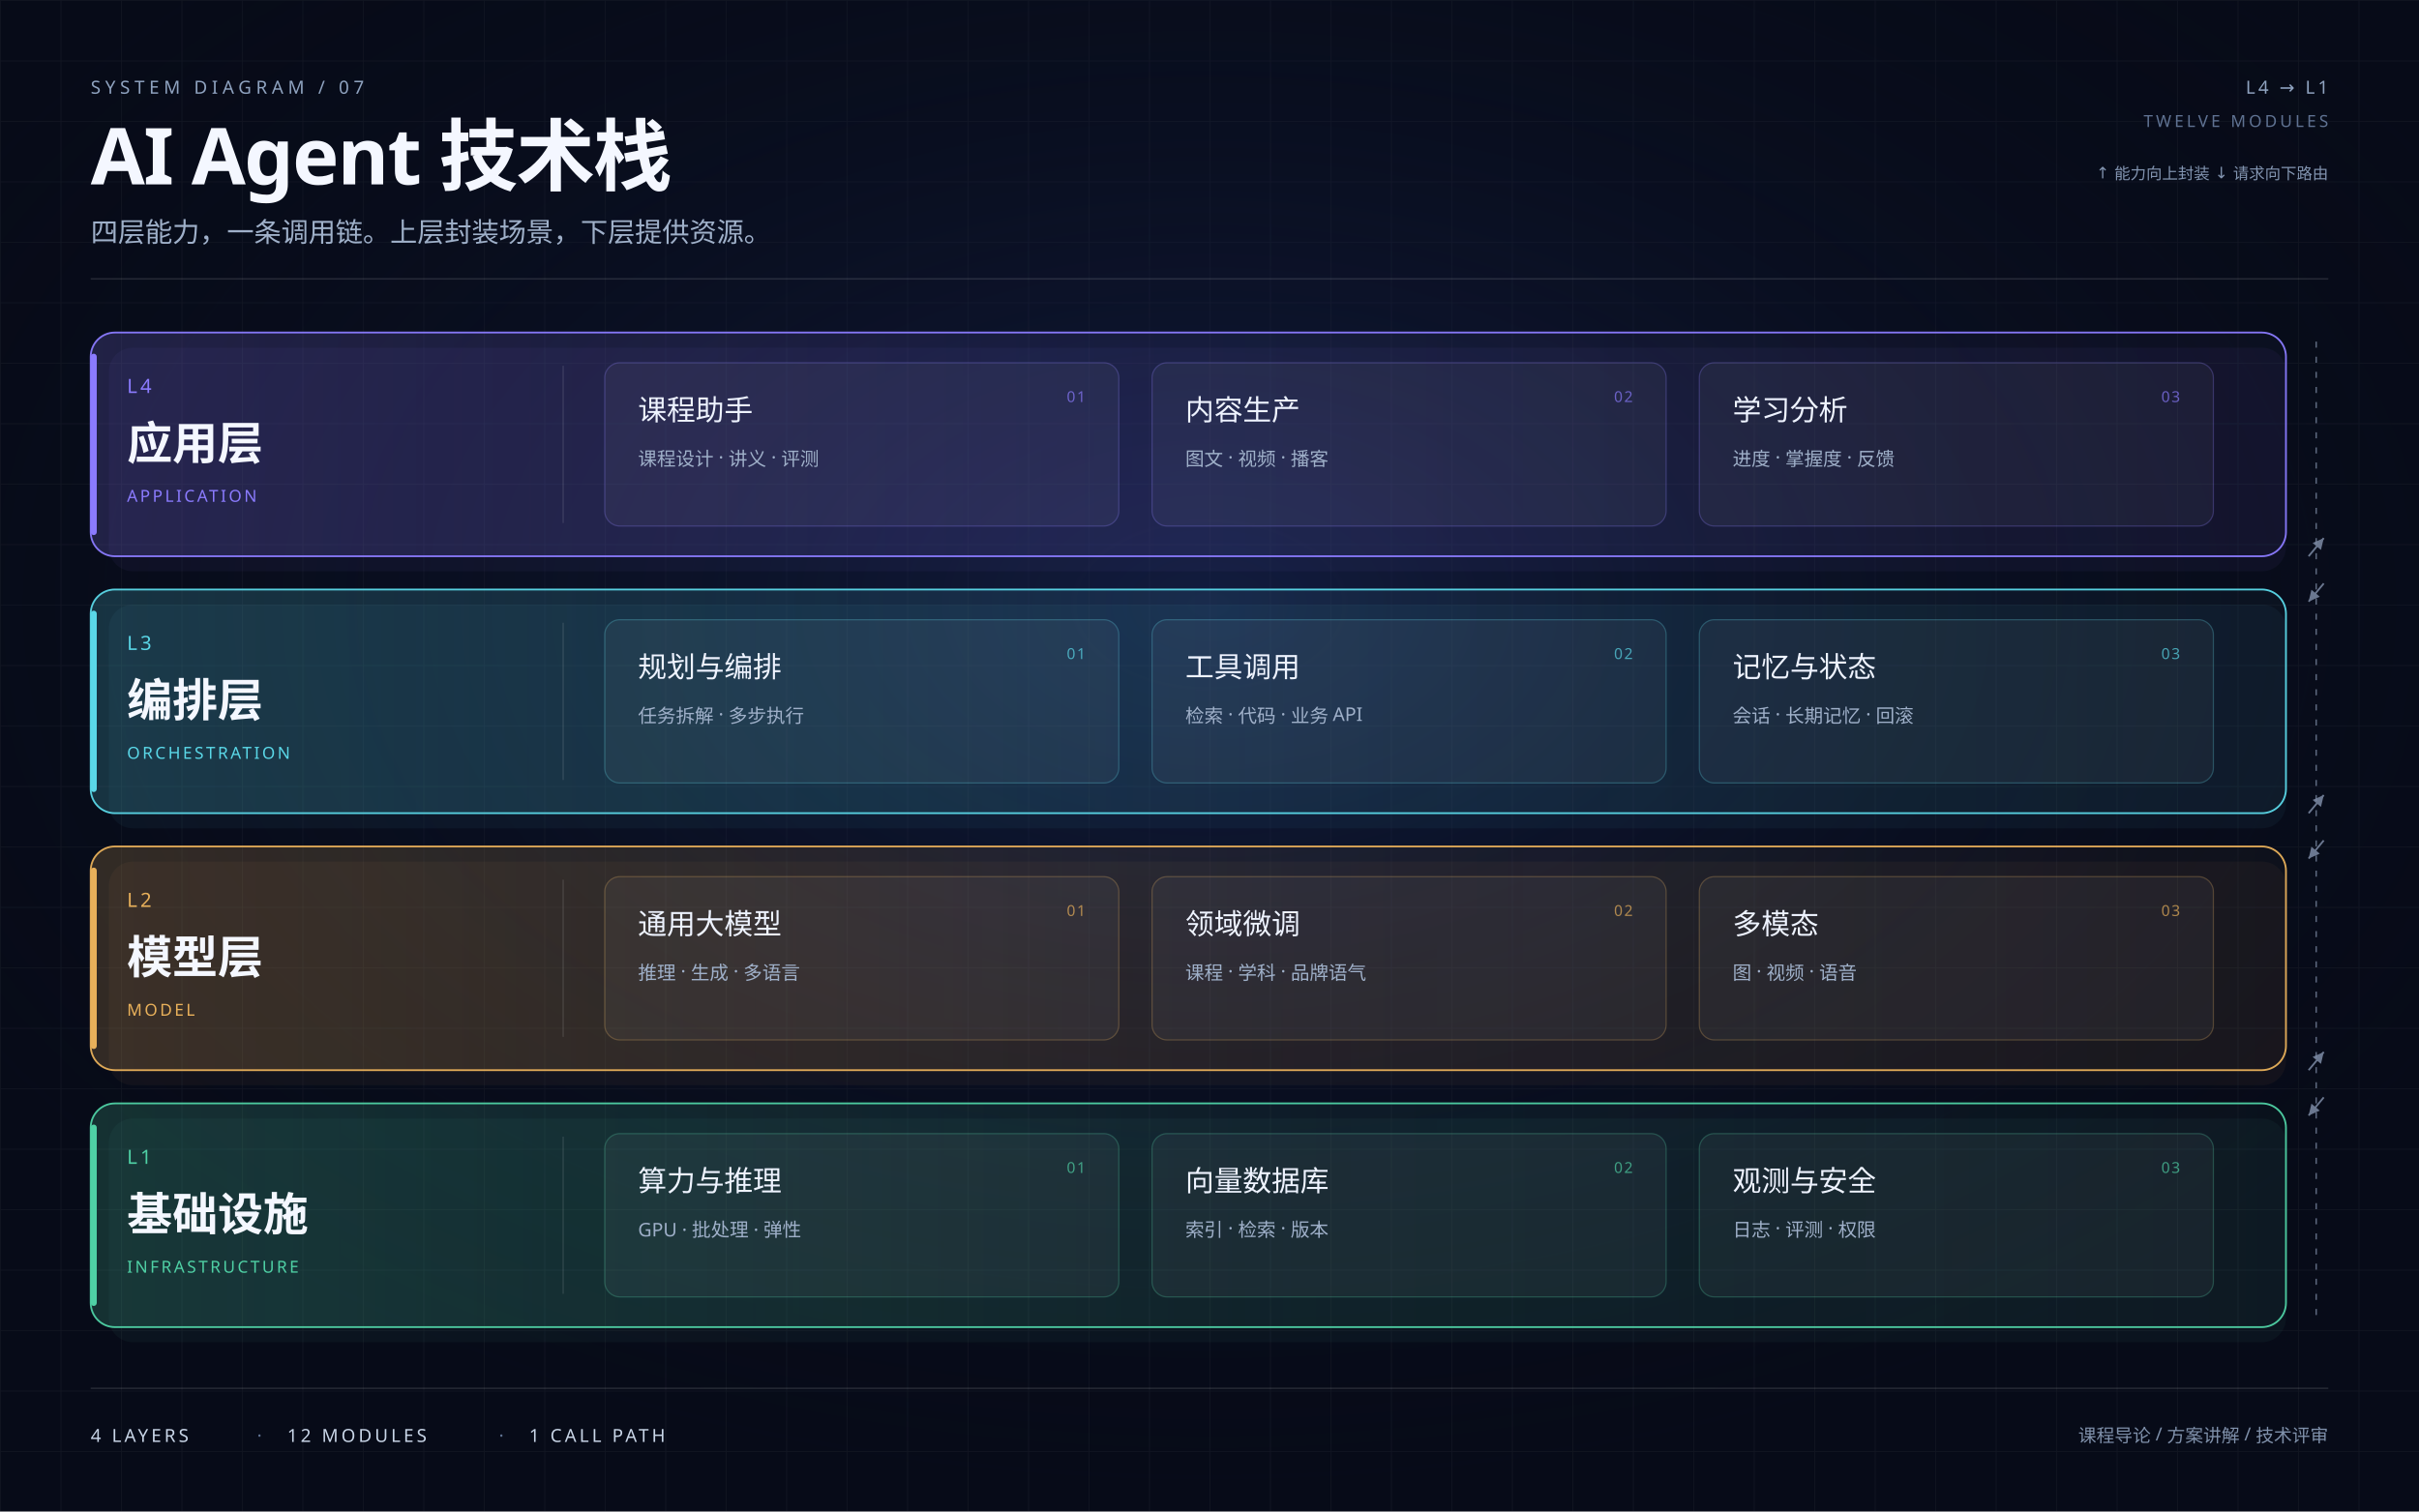
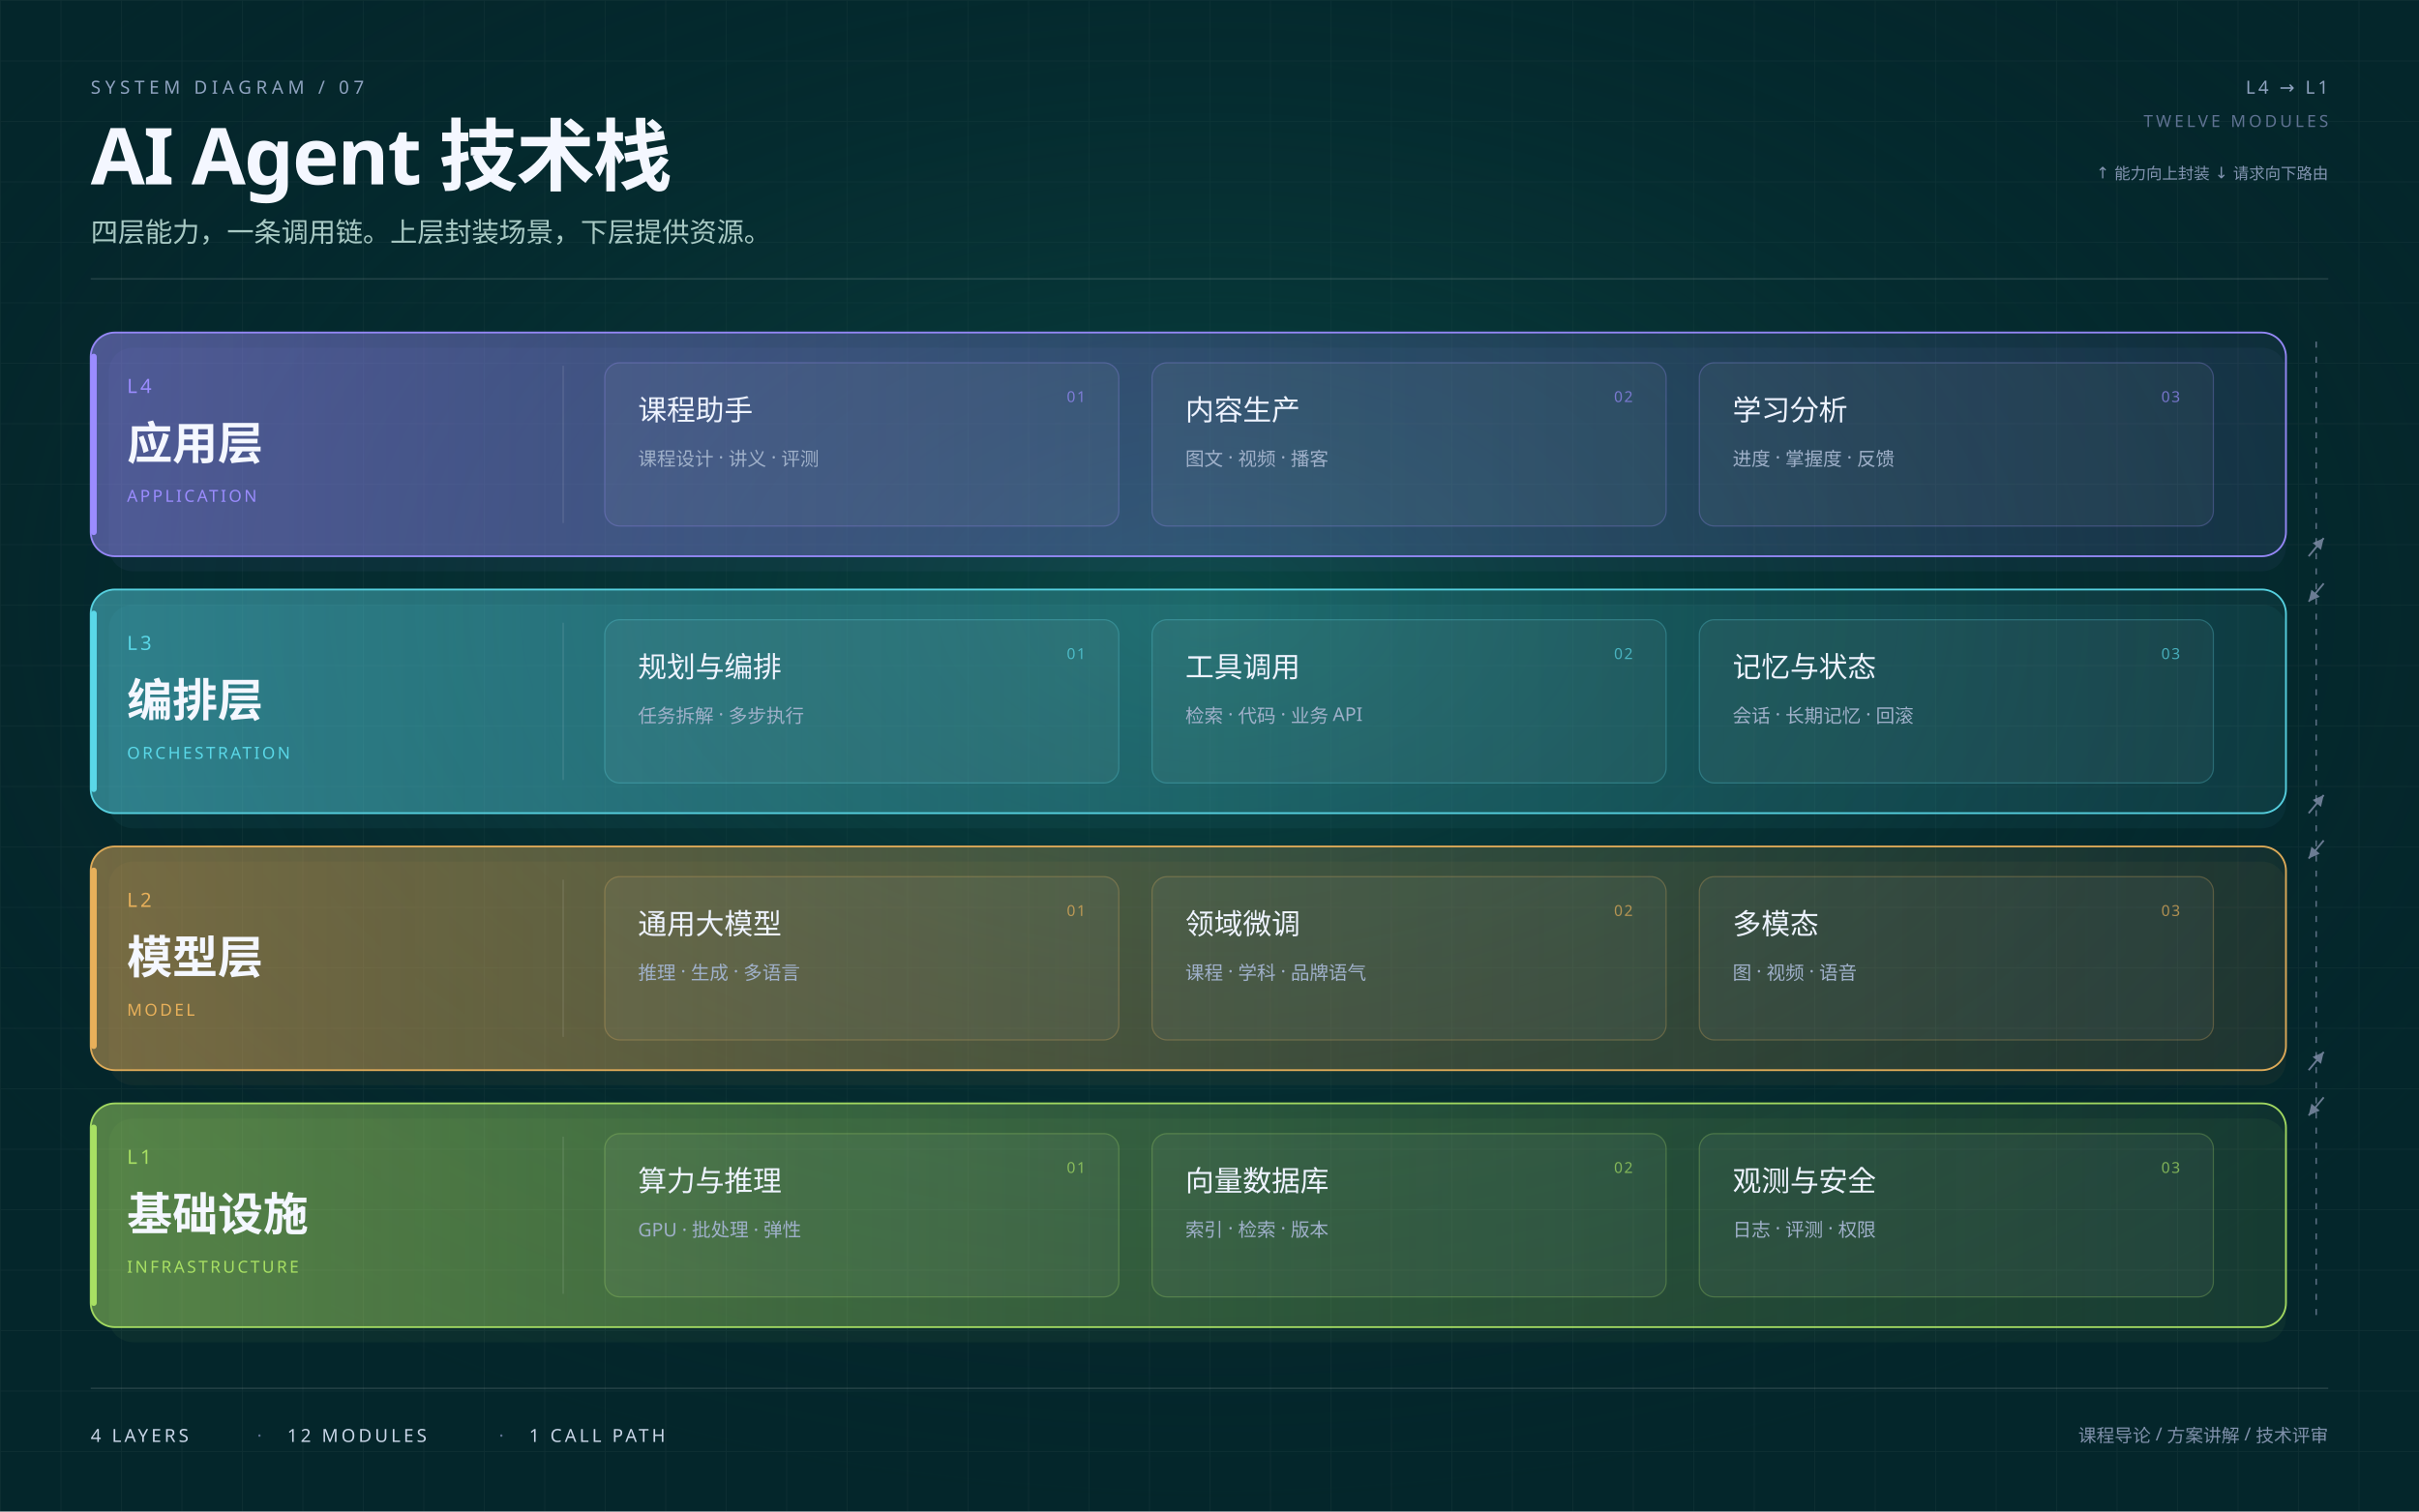
<svg xmlns="http://www.w3.org/2000/svg" width="1600" height="1000" viewBox="0 0 1600 1000">
  <defs>
    <pattern id="grid" width="40" height="40" patternUnits="userSpaceOnUse">
      <path d="M40 0H0V40" fill="none" stroke="#ffffff" stroke-opacity="0.045" stroke-width="1" />
    </pattern>
    <radialGradient id="glow" cx="50%" cy="40%" r="60%">
-       <stop offset="0%" stop-color="#1b2a5e" stop-opacity="0.55" />
-       <stop offset="100%" stop-color="#070b18" stop-opacity="0" />
+       <stop offset="0%" stop-color="#0d5a54" stop-opacity="0.62" />
+       <stop offset="100%" stop-color="#04262b" stop-opacity="0" />
    </radialGradient>
    <linearGradient id="g0" x1="0" y1="0" x2="1" y2="0">
-       <stop offset="0%" stop-color="#8B7BFF" stop-opacity="0.20" />
-       <stop offset="55%" stop-color="#8B7BFF" stop-opacity="0.075" />
-       <stop offset="100%" stop-color="#8B7BFF" stop-opacity="0.03" />
+       <stop offset="0%" stop-color="#9B8CFF" stop-opacity="0.50" />
+       <stop offset="55%" stop-color="#9B8CFF" stop-opacity="0.22" />
+       <stop offset="100%" stop-color="#9B8CFF" stop-opacity="0.07" />
    </linearGradient>
    <linearGradient id="g1" x1="0" y1="0" x2="1" y2="0">
-       <stop offset="0%" stop-color="#5AD8E8" stop-opacity="0.20" />
-       <stop offset="55%" stop-color="#5AD8E8" stop-opacity="0.075" />
-       <stop offset="100%" stop-color="#5AD8E8" stop-opacity="0.03" />
+       <stop offset="0%" stop-color="#5AD8E8" stop-opacity="0.50" />
+       <stop offset="55%" stop-color="#5AD8E8" stop-opacity="0.22" />
+       <stop offset="100%" stop-color="#5AD8E8" stop-opacity="0.07" />
    </linearGradient>
    <linearGradient id="g2" x1="0" y1="0" x2="1" y2="0">
-       <stop offset="0%" stop-color="#E8B05A" stop-opacity="0.20" />
-       <stop offset="55%" stop-color="#E8B05A" stop-opacity="0.075" />
-       <stop offset="100%" stop-color="#E8B05A" stop-opacity="0.03" />
+       <stop offset="0%" stop-color="#E8B05A" stop-opacity="0.50" />
+       <stop offset="55%" stop-color="#E8B05A" stop-opacity="0.22" />
+       <stop offset="100%" stop-color="#E8B05A" stop-opacity="0.07" />
    </linearGradient>
    <linearGradient id="g3" x1="0" y1="0" x2="1" y2="0">
-       <stop offset="0%" stop-color="#4FD1A5" stop-opacity="0.20" />
-       <stop offset="55%" stop-color="#4FD1A5" stop-opacity="0.075" />
-       <stop offset="100%" stop-color="#4FD1A5" stop-opacity="0.03" />
+       <stop offset="0%" stop-color="#A8E063" stop-opacity="0.50" />
+       <stop offset="55%" stop-color="#A8E063" stop-opacity="0.22" />
+       <stop offset="100%" stop-color="#A8E063" stop-opacity="0.07" />
    </linearGradient>
    <marker id="arrow" markerWidth="8" markerHeight="8" refX="6" refY="3" orient="auto">
      <path d="M0,0 L6,3 L0,6 z" fill="#7d8ba5" />
    </marker>
  </defs>
-   <rect x="0" y="0" width="1600" height="1000" rx="0" fill="#070b18" stroke="none" stroke-width="1" opacity="1.0" />
+   <rect x="0" y="0" width="1600" height="1000" rx="0" fill="#04262b" stroke="none" stroke-width="1" opacity="1.0" />
  <rect x="0" y="0" width="1600" height="1000" rx="0" fill="url(#grid)" stroke="none" stroke-width="1" opacity="1.0" />
  <rect x="0" y="0" width="1600" height="1000" rx="0" fill="url(#glow)" stroke="none" stroke-width="1" opacity="1.0" />
  <text x="60" y="62" font-family="SF Mono" font-size="12" font-weight="400" fill="#8fa3c0" text-anchor="start" letter-spacing="3" opacity="1.0">SYSTEM DIAGRAM / 07</text>
  <text x="60" y="122" font-family="PingFang SC" font-size="52" font-weight="600" fill="#f4f7ff" text-anchor="start" letter-spacing="-1" opacity="1.0">AI Agent 技术栈</text>
-   <text x="60" y="160" font-family="PingFang SC" font-size="18" font-weight="400" fill="#9fb0c9" text-anchor="start" opacity="1.0">四层能力，一条调用链。上层封装场景，下层提供资源。</text>
+   <text x="60" y="160" font-family="PingFang SC" font-size="18" font-weight="400" fill="#a8c9c4" text-anchor="start" opacity="1.0">四层能力，一条调用链。上层封装场景，下层提供资源。</text>
  <text x="1540" y="62" font-family="SF Mono" font-size="12" font-weight="400" fill="#8fa3c0" text-anchor="end" letter-spacing="2" opacity="1.0">L4 → L1</text>
  <text x="1540" y="84" font-family="SF Mono" font-size="11" font-weight="400" fill="#5f7292" text-anchor="end" letter-spacing="2" opacity="1.0">TWELVE MODULES</text>
  <rect x="60" y="184" width="1480" height="1" rx="0" fill="#ffffff" stroke="none" stroke-width="1" opacity="0.12" />
  <line x1="1532" y1="226" x2="1532" y2="872" stroke="#7d8ba5" stroke-width="1" stroke-dasharray="4 6" opacity="0.7" />
  <line x1="1527" y1="368" x2="1537" y2="356" stroke="#7d8ba5" stroke-width="1.2" marker-end="url(#arrow)" opacity="0.85" />
  <line x1="1537" y1="386" x2="1527" y2="398" stroke="#7d8ba5" stroke-width="1.2" marker-end="url(#arrow)" opacity="0.85" />
  <line x1="1527" y1="538" x2="1537" y2="526" stroke="#7d8ba5" stroke-width="1.2" marker-end="url(#arrow)" opacity="0.85" />
  <line x1="1537" y1="556" x2="1527" y2="568" stroke="#7d8ba5" stroke-width="1.2" marker-end="url(#arrow)" opacity="0.85" />
  <line x1="1527" y1="708" x2="1537" y2="696" stroke="#7d8ba5" stroke-width="1.2" marker-end="url(#arrow)" opacity="0.85" />
  <line x1="1537" y1="726" x2="1527" y2="738" stroke="#7d8ba5" stroke-width="1.2" marker-end="url(#arrow)" opacity="0.85" />
  <text x="1540" y="118" font-family="PingFang SC" font-size="10.5" font-weight="400" fill="#8294b0" text-anchor="end" opacity="1.0">↑ 能力向上封装   ↓ 请求向下路由</text>
-   <rect x="72" y="230" width="1440" height="148" rx="16" fill="#8B7BFF" stroke="none" stroke-width="1" opacity="0.05" />
-   <rect x="60" y="220" width="1452" height="148" rx="16" fill="url(#g0)" stroke="#8B7BFF" stroke-width="1.2" opacity="0.95" />
-   <rect x="60" y="234" width="4" height="120" rx="2" fill="#8B7BFF" stroke="none" stroke-width="1" opacity="1.0" />
-   <text x="84" y="260" font-family="SF Mono" font-size="13" font-weight="500" fill="#8B7BFF" text-anchor="start" letter-spacing="2" opacity="1.0">L4</text>
+   <rect x="72" y="230" width="1440" height="148" rx="16" fill="#9B8CFF" stroke="none" stroke-width="1" opacity="0.05" />
+   <rect x="60" y="220" width="1452" height="148" rx="16" fill="url(#g0)" stroke="#9B8CFF" stroke-width="1.2" opacity="0.95" />
+   <rect x="60" y="234" width="4" height="120" rx="2" fill="#9B8CFF" stroke="none" stroke-width="1" opacity="1.0" />
+   <text x="84" y="260" font-family="SF Mono" font-size="13" font-weight="500" fill="#9B8CFF" text-anchor="start" letter-spacing="2" opacity="1.0">L4</text>
  <text x="84" y="304" font-family="PingFang SC" font-size="30" font-weight="600" fill="#f4f7ff" text-anchor="start" opacity="1.0">应用层</text>
-   <text x="84" y="332" font-family="SF Mono" font-size="11" font-weight="400" fill="#8B7BFF" text-anchor="start" letter-spacing="1.6" opacity="1.0">APPLICATION</text>
+   <text x="84" y="332" font-family="SF Mono" font-size="11" font-weight="400" fill="#9B8CFF" text-anchor="start" letter-spacing="1.6" opacity="1.0">APPLICATION</text>
  <rect x="372" y="242" width="1" height="104" rx="0" fill="#ffffff" stroke="none" stroke-width="1" opacity="0.1" />
  <rect x="400" y="240" width="340" height="108" rx="10" fill="#ffffff" stroke="#ffffff" stroke-width="0.6" opacity="0.045" />
-   <rect x="400" y="240" width="340" height="108" rx="10" fill="none" stroke="#8B7BFF" stroke-width="0.8" opacity="0.25" />
+   <rect x="400" y="240" width="340" height="108" rx="10" fill="none" stroke="#9B8CFF" stroke-width="0.8" opacity="0.25" />
  <text x="422" y="278" font-family="PingFang SC" font-size="19" font-weight="500" fill="#eef3ff" text-anchor="start" opacity="1.0">课程助手</text>
  <text x="422" y="308" font-family="PingFang SC" font-size="12.5" font-weight="400" fill="#9fb0c9" text-anchor="start" opacity="1.0">课程设计 · 讲义 · 评测</text>
-   <text x="718" y="266" font-family="SF Mono" font-size="10" font-weight="400" fill="#8B7BFF" text-anchor="end" letter-spacing="1" opacity="0.7">01</text>
+   <text x="718" y="266" font-family="SF Mono" font-size="10" font-weight="400" fill="#9B8CFF" text-anchor="end" letter-spacing="1" opacity="0.7">01</text>
  <rect x="762" y="240" width="340" height="108" rx="10" fill="#ffffff" stroke="#ffffff" stroke-width="0.6" opacity="0.045" />
-   <rect x="762" y="240" width="340" height="108" rx="10" fill="none" stroke="#8B7BFF" stroke-width="0.8" opacity="0.25" />
+   <rect x="762" y="240" width="340" height="108" rx="10" fill="none" stroke="#9B8CFF" stroke-width="0.8" opacity="0.25" />
  <text x="784" y="278" font-family="PingFang SC" font-size="19" font-weight="500" fill="#eef3ff" text-anchor="start" opacity="1.0">内容生产</text>
  <text x="784" y="308" font-family="PingFang SC" font-size="12.5" font-weight="400" fill="#9fb0c9" text-anchor="start" opacity="1.0">图文 · 视频 · 播客</text>
-   <text x="1080" y="266" font-family="SF Mono" font-size="10" font-weight="400" fill="#8B7BFF" text-anchor="end" letter-spacing="1" opacity="0.7">02</text>
+   <text x="1080" y="266" font-family="SF Mono" font-size="10" font-weight="400" fill="#9B8CFF" text-anchor="end" letter-spacing="1" opacity="0.7">02</text>
  <rect x="1124" y="240" width="340" height="108" rx="10" fill="#ffffff" stroke="#ffffff" stroke-width="0.6" opacity="0.045" />
-   <rect x="1124" y="240" width="340" height="108" rx="10" fill="none" stroke="#8B7BFF" stroke-width="0.8" opacity="0.25" />
+   <rect x="1124" y="240" width="340" height="108" rx="10" fill="none" stroke="#9B8CFF" stroke-width="0.8" opacity="0.25" />
  <text x="1146" y="278" font-family="PingFang SC" font-size="19" font-weight="500" fill="#eef3ff" text-anchor="start" opacity="1.0">学习分析</text>
  <text x="1146" y="308" font-family="PingFang SC" font-size="12.5" font-weight="400" fill="#9fb0c9" text-anchor="start" opacity="1.0">进度 · 掌握度 · 反馈</text>
-   <text x="1442" y="266" font-family="SF Mono" font-size="10" font-weight="400" fill="#8B7BFF" text-anchor="end" letter-spacing="1" opacity="0.7">03</text>
+   <text x="1442" y="266" font-family="SF Mono" font-size="10" font-weight="400" fill="#9B8CFF" text-anchor="end" letter-spacing="1" opacity="0.7">03</text>
  <rect x="72" y="400" width="1440" height="148" rx="16" fill="#5AD8E8" stroke="none" stroke-width="1" opacity="0.05" />
  <rect x="60" y="390" width="1452" height="148" rx="16" fill="url(#g1)" stroke="#5AD8E8" stroke-width="1.2" opacity="0.95" />
  <rect x="60" y="404" width="4" height="120" rx="2" fill="#5AD8E8" stroke="none" stroke-width="1" opacity="1.0" />
  <text x="84" y="430" font-family="SF Mono" font-size="13" font-weight="500" fill="#5AD8E8" text-anchor="start" letter-spacing="2" opacity="1.0">L3</text>
  <text x="84" y="474" font-family="PingFang SC" font-size="30" font-weight="600" fill="#f4f7ff" text-anchor="start" opacity="1.0">编排层</text>
  <text x="84" y="502" font-family="SF Mono" font-size="11" font-weight="400" fill="#5AD8E8" text-anchor="start" letter-spacing="1.6" opacity="1.0">ORCHESTRATION</text>
  <rect x="372" y="412" width="1" height="104" rx="0" fill="#ffffff" stroke="none" stroke-width="1" opacity="0.1" />
  <rect x="400" y="410" width="340" height="108" rx="10" fill="#ffffff" stroke="#ffffff" stroke-width="0.6" opacity="0.045" />
  <rect x="400" y="410" width="340" height="108" rx="10" fill="none" stroke="#5AD8E8" stroke-width="0.8" opacity="0.25" />
  <text x="422" y="448" font-family="PingFang SC" font-size="19" font-weight="500" fill="#eef3ff" text-anchor="start" opacity="1.0">规划与编排</text>
  <text x="422" y="478" font-family="PingFang SC" font-size="12.5" font-weight="400" fill="#9fb0c9" text-anchor="start" opacity="1.0">任务拆解 · 多步执行</text>
  <text x="718" y="436" font-family="SF Mono" font-size="10" font-weight="400" fill="#5AD8E8" text-anchor="end" letter-spacing="1" opacity="0.7">01</text>
  <rect x="762" y="410" width="340" height="108" rx="10" fill="#ffffff" stroke="#ffffff" stroke-width="0.6" opacity="0.045" />
  <rect x="762" y="410" width="340" height="108" rx="10" fill="none" stroke="#5AD8E8" stroke-width="0.8" opacity="0.25" />
  <text x="784" y="448" font-family="PingFang SC" font-size="19" font-weight="500" fill="#eef3ff" text-anchor="start" opacity="1.0">工具调用</text>
  <text x="784" y="478" font-family="PingFang SC" font-size="12.5" font-weight="400" fill="#9fb0c9" text-anchor="start" opacity="1.0">检索 · 代码 · 业务 API</text>
  <text x="1080" y="436" font-family="SF Mono" font-size="10" font-weight="400" fill="#5AD8E8" text-anchor="end" letter-spacing="1" opacity="0.7">02</text>
  <rect x="1124" y="410" width="340" height="108" rx="10" fill="#ffffff" stroke="#ffffff" stroke-width="0.6" opacity="0.045" />
  <rect x="1124" y="410" width="340" height="108" rx="10" fill="none" stroke="#5AD8E8" stroke-width="0.8" opacity="0.25" />
  <text x="1146" y="448" font-family="PingFang SC" font-size="19" font-weight="500" fill="#eef3ff" text-anchor="start" opacity="1.0">记忆与状态</text>
  <text x="1146" y="478" font-family="PingFang SC" font-size="12.5" font-weight="400" fill="#9fb0c9" text-anchor="start" opacity="1.0">会话 · 长期记忆 · 回滚</text>
  <text x="1442" y="436" font-family="SF Mono" font-size="10" font-weight="400" fill="#5AD8E8" text-anchor="end" letter-spacing="1" opacity="0.7">03</text>
  <rect x="72" y="570" width="1440" height="148" rx="16" fill="#E8B05A" stroke="none" stroke-width="1" opacity="0.05" />
  <rect x="60" y="560" width="1452" height="148" rx="16" fill="url(#g2)" stroke="#E8B05A" stroke-width="1.2" opacity="0.95" />
  <rect x="60" y="574" width="4" height="120" rx="2" fill="#E8B05A" stroke="none" stroke-width="1" opacity="1.0" />
  <text x="84" y="600" font-family="SF Mono" font-size="13" font-weight="500" fill="#E8B05A" text-anchor="start" letter-spacing="2" opacity="1.0">L2</text>
  <text x="84" y="644" font-family="PingFang SC" font-size="30" font-weight="600" fill="#f4f7ff" text-anchor="start" opacity="1.0">模型层</text>
  <text x="84" y="672" font-family="SF Mono" font-size="11" font-weight="400" fill="#E8B05A" text-anchor="start" letter-spacing="1.6" opacity="1.0">MODEL</text>
  <rect x="372" y="582" width="1" height="104" rx="0" fill="#ffffff" stroke="none" stroke-width="1" opacity="0.1" />
  <rect x="400" y="580" width="340" height="108" rx="10" fill="#ffffff" stroke="#ffffff" stroke-width="0.6" opacity="0.045" />
  <rect x="400" y="580" width="340" height="108" rx="10" fill="none" stroke="#E8B05A" stroke-width="0.8" opacity="0.25" />
  <text x="422" y="618" font-family="PingFang SC" font-size="19" font-weight="500" fill="#eef3ff" text-anchor="start" opacity="1.0">通用大模型</text>
  <text x="422" y="648" font-family="PingFang SC" font-size="12.5" font-weight="400" fill="#9fb0c9" text-anchor="start" opacity="1.0">推理 · 生成 · 多语言</text>
  <text x="718" y="606" font-family="SF Mono" font-size="10" font-weight="400" fill="#E8B05A" text-anchor="end" letter-spacing="1" opacity="0.7">01</text>
  <rect x="762" y="580" width="340" height="108" rx="10" fill="#ffffff" stroke="#ffffff" stroke-width="0.6" opacity="0.045" />
  <rect x="762" y="580" width="340" height="108" rx="10" fill="none" stroke="#E8B05A" stroke-width="0.8" opacity="0.25" />
  <text x="784" y="618" font-family="PingFang SC" font-size="19" font-weight="500" fill="#eef3ff" text-anchor="start" opacity="1.0">领域微调</text>
  <text x="784" y="648" font-family="PingFang SC" font-size="12.5" font-weight="400" fill="#9fb0c9" text-anchor="start" opacity="1.0">课程 · 学科 · 品牌语气</text>
  <text x="1080" y="606" font-family="SF Mono" font-size="10" font-weight="400" fill="#E8B05A" text-anchor="end" letter-spacing="1" opacity="0.7">02</text>
  <rect x="1124" y="580" width="340" height="108" rx="10" fill="#ffffff" stroke="#ffffff" stroke-width="0.6" opacity="0.045" />
  <rect x="1124" y="580" width="340" height="108" rx="10" fill="none" stroke="#E8B05A" stroke-width="0.8" opacity="0.25" />
  <text x="1146" y="618" font-family="PingFang SC" font-size="19" font-weight="500" fill="#eef3ff" text-anchor="start" opacity="1.0">多模态</text>
  <text x="1146" y="648" font-family="PingFang SC" font-size="12.5" font-weight="400" fill="#9fb0c9" text-anchor="start" opacity="1.0">图 · 视频 · 语音</text>
  <text x="1442" y="606" font-family="SF Mono" font-size="10" font-weight="400" fill="#E8B05A" text-anchor="end" letter-spacing="1" opacity="0.7">03</text>
-   <rect x="72" y="740" width="1440" height="148" rx="16" fill="#4FD1A5" stroke="none" stroke-width="1" opacity="0.05" />
-   <rect x="60" y="730" width="1452" height="148" rx="16" fill="url(#g3)" stroke="#4FD1A5" stroke-width="1.2" opacity="0.95" />
-   <rect x="60" y="744" width="4" height="120" rx="2" fill="#4FD1A5" stroke="none" stroke-width="1" opacity="1.0" />
-   <text x="84" y="770" font-family="SF Mono" font-size="13" font-weight="500" fill="#4FD1A5" text-anchor="start" letter-spacing="2" opacity="1.0">L1</text>
+   <rect x="72" y="740" width="1440" height="148" rx="16" fill="#A8E063" stroke="none" stroke-width="1" opacity="0.05" />
+   <rect x="60" y="730" width="1452" height="148" rx="16" fill="url(#g3)" stroke="#A8E063" stroke-width="1.2" opacity="0.95" />
+   <rect x="60" y="744" width="4" height="120" rx="2" fill="#A8E063" stroke="none" stroke-width="1" opacity="1.0" />
+   <text x="84" y="770" font-family="SF Mono" font-size="13" font-weight="500" fill="#A8E063" text-anchor="start" letter-spacing="2" opacity="1.0">L1</text>
  <text x="84" y="814" font-family="PingFang SC" font-size="30" font-weight="600" fill="#f4f7ff" text-anchor="start" opacity="1.0">基础设施</text>
-   <text x="84" y="842" font-family="SF Mono" font-size="11" font-weight="400" fill="#4FD1A5" text-anchor="start" letter-spacing="1.6" opacity="1.0">INFRASTRUCTURE</text>
+   <text x="84" y="842" font-family="SF Mono" font-size="11" font-weight="400" fill="#A8E063" text-anchor="start" letter-spacing="1.6" opacity="1.0">INFRASTRUCTURE</text>
  <rect x="372" y="752" width="1" height="104" rx="0" fill="#ffffff" stroke="none" stroke-width="1" opacity="0.1" />
  <rect x="400" y="750" width="340" height="108" rx="10" fill="#ffffff" stroke="#ffffff" stroke-width="0.6" opacity="0.045" />
-   <rect x="400" y="750" width="340" height="108" rx="10" fill="none" stroke="#4FD1A5" stroke-width="0.8" opacity="0.25" />
+   <rect x="400" y="750" width="340" height="108" rx="10" fill="none" stroke="#A8E063" stroke-width="0.8" opacity="0.25" />
  <text x="422" y="788" font-family="PingFang SC" font-size="19" font-weight="500" fill="#eef3ff" text-anchor="start" opacity="1.0">算力与推理</text>
  <text x="422" y="818" font-family="PingFang SC" font-size="12.5" font-weight="400" fill="#9fb0c9" text-anchor="start" opacity="1.0">GPU · 批处理 · 弹性</text>
-   <text x="718" y="776" font-family="SF Mono" font-size="10" font-weight="400" fill="#4FD1A5" text-anchor="end" letter-spacing="1" opacity="0.7">01</text>
+   <text x="718" y="776" font-family="SF Mono" font-size="10" font-weight="400" fill="#A8E063" text-anchor="end" letter-spacing="1" opacity="0.7">01</text>
  <rect x="762" y="750" width="340" height="108" rx="10" fill="#ffffff" stroke="#ffffff" stroke-width="0.6" opacity="0.045" />
-   <rect x="762" y="750" width="340" height="108" rx="10" fill="none" stroke="#4FD1A5" stroke-width="0.8" opacity="0.25" />
+   <rect x="762" y="750" width="340" height="108" rx="10" fill="none" stroke="#A8E063" stroke-width="0.8" opacity="0.25" />
  <text x="784" y="788" font-family="PingFang SC" font-size="19" font-weight="500" fill="#eef3ff" text-anchor="start" opacity="1.0">向量数据库</text>
  <text x="784" y="818" font-family="PingFang SC" font-size="12.5" font-weight="400" fill="#9fb0c9" text-anchor="start" opacity="1.0">索引 · 检索 · 版本</text>
-   <text x="1080" y="776" font-family="SF Mono" font-size="10" font-weight="400" fill="#4FD1A5" text-anchor="end" letter-spacing="1" opacity="0.7">02</text>
+   <text x="1080" y="776" font-family="SF Mono" font-size="10" font-weight="400" fill="#A8E063" text-anchor="end" letter-spacing="1" opacity="0.7">02</text>
  <rect x="1124" y="750" width="340" height="108" rx="10" fill="#ffffff" stroke="#ffffff" stroke-width="0.6" opacity="0.045" />
-   <rect x="1124" y="750" width="340" height="108" rx="10" fill="none" stroke="#4FD1A5" stroke-width="0.8" opacity="0.25" />
+   <rect x="1124" y="750" width="340" height="108" rx="10" fill="none" stroke="#A8E063" stroke-width="0.8" opacity="0.25" />
  <text x="1146" y="788" font-family="PingFang SC" font-size="19" font-weight="500" fill="#eef3ff" text-anchor="start" opacity="1.0">观测与安全</text>
  <text x="1146" y="818" font-family="PingFang SC" font-size="12.5" font-weight="400" fill="#9fb0c9" text-anchor="start" opacity="1.0">日志 · 评测 · 权限</text>
-   <text x="1442" y="776" font-family="SF Mono" font-size="10" font-weight="400" fill="#4FD1A5" text-anchor="end" letter-spacing="1" opacity="0.7">03</text>
+   <text x="1442" y="776" font-family="SF Mono" font-size="10" font-weight="400" fill="#A8E063" text-anchor="end" letter-spacing="1" opacity="0.7">03</text>
  <rect x="60" y="918" width="1480" height="1" rx="0" fill="#ffffff" stroke="none" stroke-width="1" opacity="0.12" />
  <text x="60" y="954" font-family="SF Mono" font-size="12" font-weight="500" fill="#c9d6e8" text-anchor="start" letter-spacing="2" opacity="1.0">4 LAYERS</text>
  <text x="170" y="954" font-family="PingFang SC" font-size="12" font-weight="400" fill="#5f7292" text-anchor="start" opacity="1.0">·</text>
  <text x="190" y="954" font-family="SF Mono" font-size="12" font-weight="500" fill="#c9d6e8" text-anchor="start" letter-spacing="2" opacity="1.0">12 MODULES</text>
  <text x="330" y="954" font-family="PingFang SC" font-size="12" font-weight="400" fill="#5f7292" text-anchor="start" opacity="1.0">·</text>
  <text x="350" y="954" font-family="SF Mono" font-size="12" font-weight="500" fill="#c9d6e8" text-anchor="start" letter-spacing="2" opacity="1.0">1 CALL PATH</text>
  <text x="1540" y="954" font-family="PingFang SC" font-size="12" font-weight="400" fill="#7f90aa" text-anchor="end" opacity="1.0">课程导论 / 方案讲解 / 技术评审</text>
</svg>
